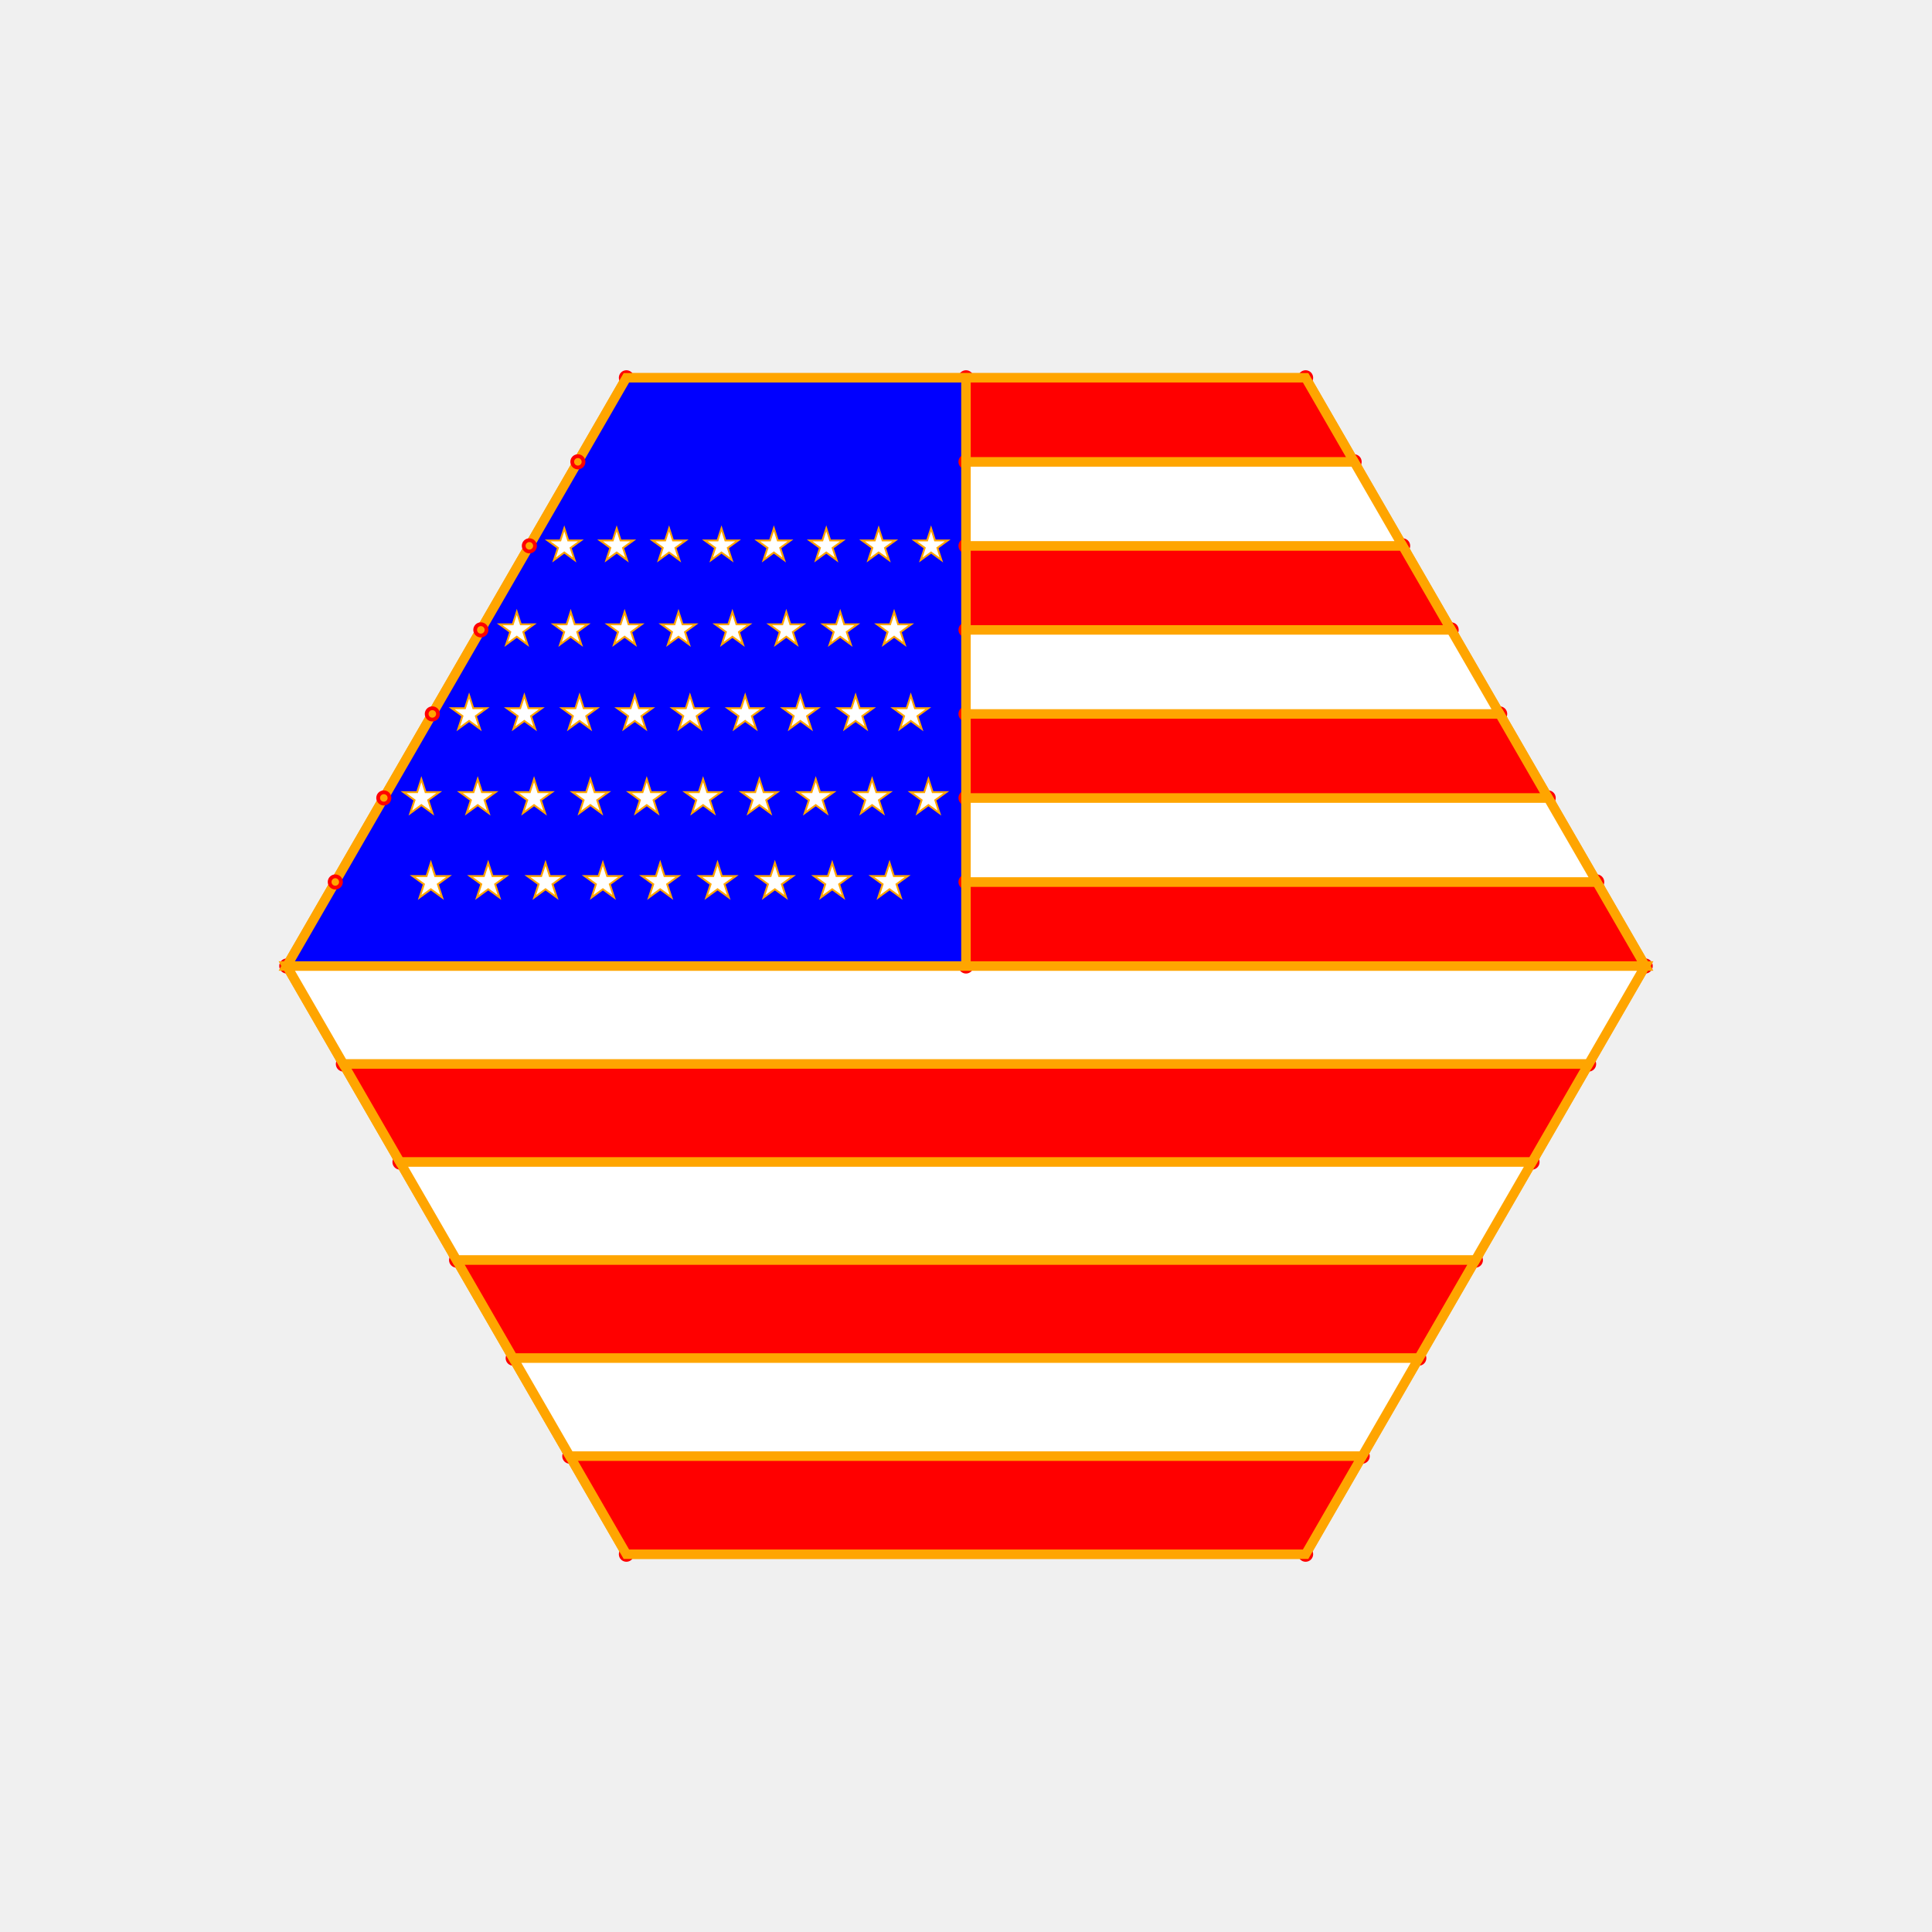
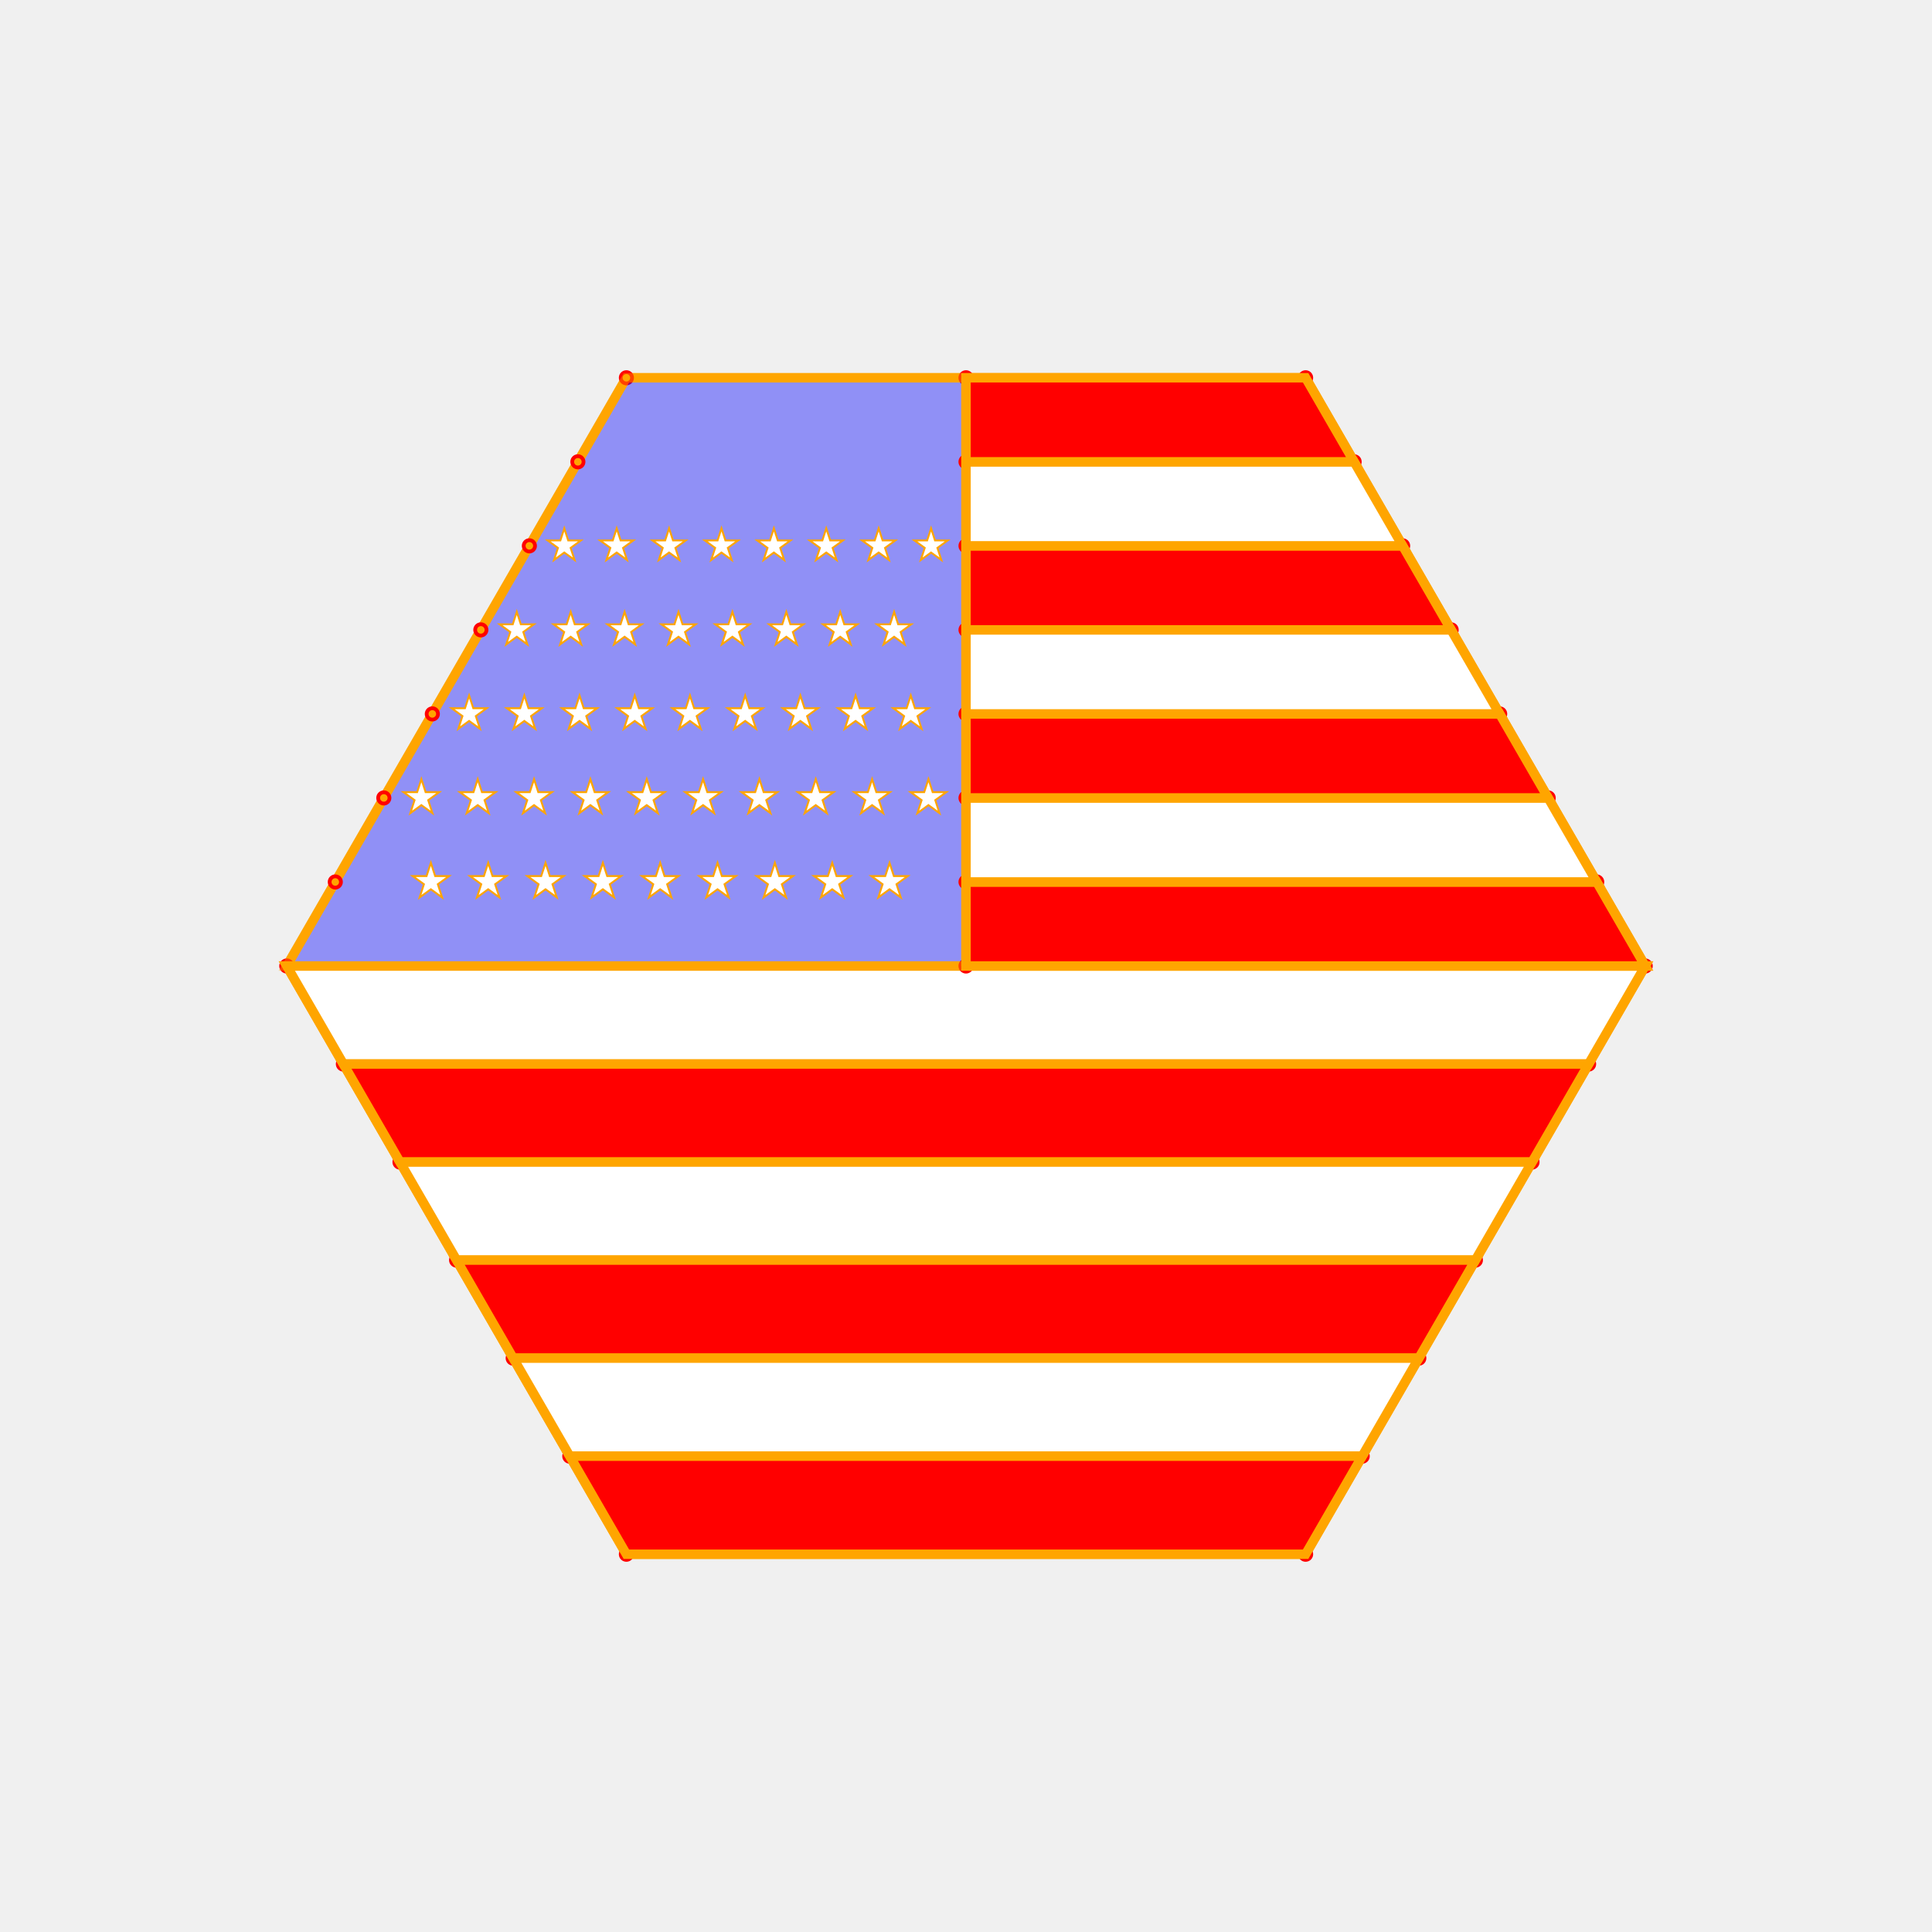
<svg xmlns="http://www.w3.org/2000/svg" width="1024" height="1024" desc="Created by KTab" version="1.2">
-   <path stroke="orange" stroke-width="5" fill="none" d="M 692.0 200.231 L 332.0 200.231 L 152.0 512.0 L 332.0 823.769 L 692.0 823.769 L 872.0 512.0 Z" />
+   <path stroke="orange" stroke-width="5" fill="none" opacity="1.0" d="M 692.0 200.231 L 332.0 200.231 L 152.0 512.0 L 332.0 823.769 L 692.0 823.769 L 872.0 512.0 Z" />
  <circle cx="872.0" cy="512.0" r="3" fill="none" stroke="red" stroke-width="2" />
  <circle cx="152.0" cy="512.0" r="3" fill="none" stroke="red" stroke-width="2" />
  <circle cx="692.0" cy="823.769" r="3" fill="none" stroke="red" stroke-width="2" />
  <circle cx="332.0" cy="823.769" r="3" fill="none" stroke="red" stroke-width="2" />
  <circle cx="722" cy="771.808" r="3" fill="none" stroke="red" stroke-width="2" />
  <circle cx="752" cy="719.846" r="3" fill="none" stroke="red" stroke-width="2" />
  <circle cx="782" cy="667.885" r="3" fill="none" stroke="red" stroke-width="2" />
  <circle cx="812.0" cy="615.923" r="3" fill="none" stroke="red" stroke-width="2" />
  <circle cx="842" cy="563.962" r="3" fill="none" stroke="red" stroke-width="2" />
  <circle cx="302" cy="771.808" r="3" fill="none" stroke="red" stroke-width="2" />
  <circle cx="272" cy="719.846" r="3" fill="none" stroke="red" stroke-width="2" />
  <circle cx="242" cy="667.885" r="3" fill="none" stroke="red" stroke-width="2" />
  <circle cx="212" cy="615.923" r="3" fill="none" stroke="red" stroke-width="2" />
  <circle cx="182" cy="563.962" r="3" fill="none" stroke="red" stroke-width="2" />
-   <path stroke="orange" stroke-width="5" fill="white" d="M 182 563.962 L 842 563.962 L 872.0 512.0 L 152.0 512.0 Z" />
-   <path stroke="orange" stroke-width="5" fill="red" d="M 212 615.923 L 812.0 615.923 L 842 563.962 L 182 563.962 Z" />
-   <path stroke="orange" stroke-width="5" fill="white" d="M 242 667.885 L 782 667.885 L 812.0 615.923 L 212 615.923 Z" />
-   <path stroke="orange" stroke-width="5" fill="red" d="M 272 719.846 L 752 719.846 L 782 667.885 L 242 667.885 Z" />
-   <path stroke="orange" stroke-width="5" fill="white" d="M 302 771.808 L 722 771.808 L 752 719.846 L 272 719.846 Z" />
-   <path stroke="orange" stroke-width="5" fill="red" d="M 332.0 823.769 L 692.0 823.769 L 722 771.808 L 302 771.808 Z" />
+   <path stroke="orange" stroke-width="5" fill="white" opacity="1.0" d="M 182 563.962 L 842 563.962 L 872.0 512.0 L 152.0 512.0 Z" />
+   <path stroke="orange" stroke-width="5" fill="red" opacity="1.0" d="M 212 615.923 L 812.0 615.923 L 842 563.962 L 182 563.962 Z" />
+   <path stroke="orange" stroke-width="5" fill="white" opacity="1.0" d="M 242 667.885 L 782 667.885 L 812.0 615.923 L 212 615.923 Z" />
+   <path stroke="orange" stroke-width="5" fill="red" opacity="1.0" d="M 272 719.846 L 752 719.846 L 782 667.885 L 242 667.885 Z" />
+   <path stroke="orange" stroke-width="5" fill="white" opacity="1.0" d="M 302 771.808 L 722 771.808 L 752 719.846 L 272 719.846 Z" />
+   <path stroke="orange" stroke-width="5" fill="red" opacity="1.0" d="M 332.0 823.769 L 692.0 823.769 L 722 771.808 L 302 771.808 Z" />
  <circle cx="692.0" cy="200.231" r="3" fill="none" stroke="red" stroke-width="2" />
  <circle cx="717.714" cy="244.769" r="3" fill="none" stroke="red" stroke-width="2" />
  <circle cx="743.429" cy="289.308" r="3" fill="none" stroke="red" stroke-width="2" />
  <circle cx="769.143" cy="333.846" r="3" fill="none" stroke="red" stroke-width="2" />
  <circle cx="794.857" cy="378.385" r="3" fill="none" stroke="red" stroke-width="2" />
  <circle cx="820.571" cy="422.923" r="3" fill="none" stroke="red" stroke-width="2" />
  <circle cx="846.286" cy="467.462" r="3" fill="none" stroke="red" stroke-width="2" />
  <circle cx="332.0" cy="200.231" r="3" fill="none" stroke="red" stroke-width="2" />
  <circle cx="512.0" cy="512.0" r="3" fill="none" stroke="red" stroke-width="2" />
  <circle cx="512.0" cy="200.231" r="3" fill="none" stroke="red" stroke-width="2" />
  <path d="M 512.0 512.0 L 512.0 200.231" stroke="orange" stroke-width="5" />
-   <path stroke="orange" stroke-width="5" fill="blue" d="M 512.0 512.0 L 512.0 200.231 L 332.0 200.231 L 152.0 512.0 Z" />
+   <path stroke="orange" stroke-width="5" fill="blue" opacity="0.4" d="M 512.0 512.0 L 512.0 200.231 L 332.0 200.231 L 152.0 512.0 Z" />
  <circle cx="512.0" cy="244.769" r="3" fill="none" stroke="red" stroke-width="2" />
  <circle cx="512.0" cy="289.308" r="3" fill="none" stroke="red" stroke-width="2" />
  <circle cx="512.0" cy="333.846" r="3" fill="none" stroke="red" stroke-width="2" />
  <circle cx="512.0" cy="378.385" r="3" fill="none" stroke="red" stroke-width="2" />
  <circle cx="512" cy="422.923" r="3" fill="none" stroke="red" stroke-width="2" />
  <circle cx="512" cy="467.462" r="3" fill="none" stroke="red" stroke-width="2" />
-   <path stroke="orange" stroke-width="5" fill="red" d="M 872.0 512.0 L 846.286 467.462 L 512 467.462 L 512.0 512.0 Z" />
-   <path stroke="orange" stroke-width="5" fill="white" d="M 846.286 467.462 L 820.571 422.923 L 512 422.923 L 512 467.462 Z" />
-   <path stroke="orange" stroke-width="5" fill="red" d="M 820.571 422.923 L 794.857 378.385 L 512.0 378.385 L 512 422.923 Z" />
-   <path stroke="orange" stroke-width="5" fill="white" d="M 794.857 378.385 L 769.143 333.846 L 512.0 333.846 L 512.0 378.385 Z" />
-   <path stroke="orange" stroke-width="5" fill="red" d="M 769.143 333.846 L 743.429 289.308 L 512.0 289.308 L 512.0 333.846 Z" />
-   <path stroke="orange" stroke-width="5" fill="white" d="M 743.429 289.308 L 717.714 244.769 L 512.0 244.769 L 512.0 289.308 Z" />
-   <path stroke="orange" stroke-width="5" fill="red" d="M 717.714 244.769 L 692.0 200.231 L 512.0 200.231 L 512.0 244.769 Z" />
+   <path stroke="orange" stroke-width="5" fill="red" opacity="1.0" d="M 872.0 512.0 L 846.286 467.462 L 512 467.462 L 512.0 512.0 Z" />
+   <path stroke="orange" stroke-width="5" fill="white" opacity="1.0" d="M 846.286 467.462 L 820.571 422.923 L 512 422.923 L 512 467.462 Z" />
+   <path stroke="orange" stroke-width="5" fill="red" opacity="1.0" d="M 820.571 422.923 L 794.857 378.385 L 512.0 378.385 L 512 422.923 Z" />
+   <path stroke="orange" stroke-width="5" fill="white" opacity="1.0" d="M 794.857 378.385 L 769.143 333.846 L 512.0 333.846 L 512.0 378.385 Z" />
+   <path stroke="orange" stroke-width="5" fill="red" opacity="1.0" d="M 769.143 333.846 L 743.429 289.308 L 512.0 289.308 L 512.0 333.846 Z" />
+   <path stroke="orange" stroke-width="5" fill="white" opacity="1.0" d="M 743.429 289.308 L 717.714 244.769 L 512.0 244.769 L 512.0 289.308 Z" />
+   <path stroke="orange" stroke-width="5" fill="red" opacity="1.0" d="M 717.714 244.769 L 692.0 200.231 L 512.0 200.231 L 512.0 244.769 Z" />
  <circle cx="306.286" cy="244.769" r="3" fill="none" stroke="red" stroke-width="2" />
  <circle cx="280.571" cy="289.308" r="3" fill="none" stroke="red" stroke-width="2" />
  <circle cx="254.857" cy="333.846" r="3" fill="none" stroke="red" stroke-width="2" />
  <circle cx="229.143" cy="378.385" r="3" fill="none" stroke="red" stroke-width="2" />
  <circle cx="203.429" cy="422.923" r="3" fill="none" stroke="red" stroke-width="2" />
  <circle cx="177.714" cy="467.462" r="3" fill="none" stroke="red" stroke-width="2" />
-   <path stroke="orange" stroke-width="1" fill="white" d="M 228.364 457.332 L 226.089 464.331 L 218.73 464.331 L 224.684 468.657 L 222.409 475.657 L 228.364 471.331 L 234.318 475.657 L 232.044 468.657 L 237.998 464.331 L 230.638 464.331 Z" />
-   <path stroke="orange" stroke-width="1" fill="white" d="M 258.753 457.332 L 256.479 464.331 L 249.119 464.331 L 255.073 468.657 L 252.799 475.657 L 258.753 471.331 L 264.707 475.657 L 262.433 468.657 L 268.387 464.331 L 261.028 464.331 Z" />
-   <path stroke="orange" stroke-width="1" fill="white" d="M 289.143 457.332 L 286.869 464.331 L 279.509 464.331 L 285.463 468.657 L 283.189 475.657 L 289.143 471.331 L 295.097 475.657 L 292.823 468.657 L 298.777 464.331 L 291.417 464.331 Z" />
-   <path stroke="orange" stroke-width="1" fill="white" d="M 319.532 457.332 L 317.258 464.331 L 309.898 464.331 L 315.853 468.657 L 313.578 475.657 L 319.532 471.331 L 325.487 475.657 L 323.212 468.657 L 329.167 464.331 L 321.807 464.331 Z" />
-   <path stroke="orange" stroke-width="1" fill="white" d="M 349.922 457.332 L 347.648 464.331 L 340.288 464.331 L 346.242 468.657 L 343.968 475.657 L 349.922 471.331 L 355.876 475.657 L 353.602 468.657 L 359.556 464.331 L 352.196 464.331 Z" />
-   <path stroke="orange" stroke-width="1" fill="white" d="M 380.312 457.332 L 378.037 464.331 L 370.678 464.331 L 376.632 468.657 L 374.358 475.657 L 380.312 471.331 L 386.266 475.657 L 383.992 468.657 L 389.946 464.331 L 382.586 464.331 Z" />
-   <path stroke="orange" stroke-width="1" fill="white" d="M 410.701 457.332 L 408.427 464.331 L 401.067 464.331 L 407.021 468.657 L 404.747 475.657 L 410.701 471.331 L 416.655 475.657 L 414.381 468.657 L 420.335 464.331 L 412.976 464.331 Z" />
-   <path stroke="orange" stroke-width="1" fill="white" d="M 441.091 457.332 L 438.817 464.331 L 431.457 464.331 L 437.411 468.657 L 435.137 475.657 L 441.091 471.331 L 447.045 475.657 L 444.771 468.657 L 450.725 464.331 L 443.365 464.331 Z" />
-   <path stroke="orange" stroke-width="1" fill="white" d="M 471.481 457.332 L 469.206 464.331 L 461.846 464.331 L 467.801 468.657 L 465.526 475.657 L 471.481 471.331 L 477.435 475.657 L 475.16 468.657 L 481.115 464.331 L 473.755 464.331 Z" />
-   <path stroke="orange" stroke-width="1" fill="white" d="M 223.336 412.969 L 221.102 419.847 L 213.87 419.847 L 219.72 424.098 L 217.486 430.976 L 223.336 426.725 L 229.187 430.976 L 226.952 424.098 L 232.803 419.847 L 225.571 419.847 Z" />
-   <path stroke="orange" stroke-width="1" fill="white" d="M 253.198 412.969 L 250.963 419.847 L 243.731 419.847 L 249.582 424.098 L 247.347 430.976 L 253.198 426.725 L 259.049 430.976 L 256.814 424.098 L 262.665 419.847 L 255.433 419.847 Z" />
-   <path stroke="orange" stroke-width="1" fill="white" d="M 283.06 412.969 L 280.825 419.847 L 273.593 419.847 L 279.444 424.098 L 277.209 430.976 L 283.06 426.725 L 288.911 430.976 L 286.676 424.098 L 292.527 419.847 L 285.295 419.847 Z" />
-   <path stroke="orange" stroke-width="1" fill="white" d="M 312.922 412.969 L 310.687 419.847 L 303.455 419.847 L 309.306 424.098 L 307.071 430.976 L 312.922 426.725 L 318.772 430.976 L 316.538 424.098 L 322.388 419.847 L 315.156 419.847 Z" />
-   <path stroke="orange" stroke-width="1" fill="white" d="M 342.783 412.969 L 340.549 419.847 L 333.317 419.847 L 339.167 424.098 L 336.933 430.976 L 342.783 426.725 L 348.634 430.976 L 346.399 424.098 L 352.25 419.847 L 345.018 419.847 Z" />
-   <path stroke="orange" stroke-width="1" fill="white" d="M 372.645 412.969 L 370.41 419.847 L 363.178 419.847 L 369.029 424.098 L 366.794 430.976 L 372.645 426.725 L 378.496 430.976 L 376.261 424.098 L 382.112 419.847 L 374.88 419.847 Z" />
-   <path stroke="orange" stroke-width="1" fill="white" d="M 402.507 412.969 L 400.272 419.847 L 393.04 419.847 L 398.891 424.098 L 396.656 430.976 L 402.507 426.725 L 408.358 430.976 L 406.123 424.098 L 411.974 419.847 L 404.742 419.847 Z" />
-   <path stroke="orange" stroke-width="1" fill="white" d="M 432.369 412.969 L 430.134 419.847 L 422.902 419.847 L 428.753 424.098 L 426.518 430.976 L 432.369 426.725 L 438.219 430.976 L 435.985 424.098 L 441.835 419.847 L 434.603 419.847 Z" />
-   <path stroke="orange" stroke-width="1" fill="white" d="M 462.23 412.969 L 459.996 419.847 L 452.764 419.847 L 458.614 424.098 L 456.38 430.976 L 462.23 426.725 L 468.081 430.976 L 465.846 424.098 L 471.697 419.847 L 464.465 419.847 Z" />
-   <path stroke="orange" stroke-width="1" fill="white" d="M 492.092 412.969 L 489.857 419.847 L 482.625 419.847 L 488.476 424.098 L 486.241 430.976 L 492.092 426.725 L 497.943 430.976 L 495.708 424.098 L 501.559 419.847 L 494.327 419.847 Z" />
-   <path stroke="orange" stroke-width="1" fill="white" d="M 248.65 368.631 L 246.46 375.371 L 239.374 375.371 L 245.107 379.536 L 242.917 386.276 L 248.65 382.11 L 254.383 386.276 L 252.193 379.536 L 257.927 375.371 L 250.84 375.371 Z" />
-   <path stroke="orange" stroke-width="1" fill="white" d="M 277.911 368.631 L 275.721 375.371 L 268.635 375.371 L 274.368 379.536 L 272.178 386.276 L 277.911 382.11 L 283.644 386.276 L 281.455 379.536 L 287.188 375.371 L 280.101 375.371 Z" />
-   <path stroke="orange" stroke-width="1" fill="white" d="M 307.172 368.631 L 304.983 375.371 L 297.896 375.371 L 303.629 379.536 L 301.439 386.276 L 307.172 382.11 L 312.905 386.276 L 310.716 379.536 L 316.449 375.371 L 309.362 375.371 Z" />
-   <path stroke="orange" stroke-width="1" fill="white" d="M 336.433 368.631 L 334.244 375.371 L 327.157 375.371 L 332.89 379.536 L 330.7 386.276 L 336.433 382.11 L 342.167 386.276 L 339.977 379.536 L 345.71 375.371 L 338.623 375.371 Z" />
-   <path stroke="orange" stroke-width="1" fill="white" d="M 365.695 368.631 L 363.505 375.371 L 356.418 375.371 L 362.151 379.536 L 359.962 386.276 L 365.695 382.11 L 371.428 386.276 L 369.238 379.536 L 374.971 375.371 L 367.884 375.371 Z" />
-   <path stroke="orange" stroke-width="1" fill="white" d="M 394.956 368.631 L 392.766 375.371 L 385.679 375.371 L 391.412 379.536 L 389.223 386.276 L 394.956 382.11 L 400.689 386.276 L 398.499 379.536 L 404.232 375.371 L 397.146 375.371 Z" />
-   <path stroke="orange" stroke-width="1" fill="white" d="M 424.217 368.631 L 422.027 375.371 L 414.94 375.371 L 420.674 379.536 L 418.484 386.276 L 424.217 382.11 L 429.95 386.276 L 427.76 379.536 L 433.493 375.371 L 426.407 375.371 Z" />
-   <path stroke="orange" stroke-width="1" fill="white" d="M 453.478 368.631 L 451.288 375.371 L 444.202 375.371 L 449.935 379.536 L 447.745 386.276 L 453.478 382.11 L 459.211 386.276 L 457.021 379.536 L 462.754 375.371 L 455.668 375.371 Z" />
-   <path stroke="orange" stroke-width="1" fill="white" d="M 482.739 368.631 L 480.549 375.371 L 473.463 375.371 L 479.196 379.536 L 477.006 386.276 L 482.739 382.11 L 488.472 386.276 L 486.282 379.536 L 492.015 375.371 L 484.929 375.371 Z" />
-   <path stroke="orange" stroke-width="1" fill="white" d="M 273.905 324.322 L 271.767 330.903 L 264.847 330.903 L 270.445 334.97 L 268.307 341.551 L 273.905 337.484 L 279.503 341.551 L 277.364 334.97 L 282.962 330.903 L 276.043 330.903 Z" />
-   <path stroke="orange" stroke-width="1" fill="white" d="M 302.476 324.322 L 300.338 330.903 L 293.419 330.903 L 299.016 334.97 L 296.878 341.551 L 302.476 337.484 L 308.074 341.551 L 305.936 334.97 L 311.534 330.903 L 304.614 330.903 Z" />
-   <path stroke="orange" stroke-width="1" fill="white" d="M 331.048 324.322 L 328.909 330.903 L 321.99 330.903 L 327.588 334.97 L 325.45 341.551 L 331.048 337.484 L 336.646 341.551 L 334.507 334.97 L 340.105 330.903 L 333.186 330.903 Z" />
-   <path stroke="orange" stroke-width="1" fill="white" d="M 359.619 324.322 L 357.481 330.903 L 350.561 330.903 L 356.159 334.97 L 354.021 341.551 L 359.619 337.484 L 365.217 341.551 L 363.079 334.97 L 368.677 330.903 L 361.757 330.903 Z" />
-   <path stroke="orange" stroke-width="1" fill="white" d="M 388.19 324.322 L 386.052 330.903 L 379.133 330.903 L 384.731 334.97 L 382.593 341.551 L 388.19 337.484 L 393.788 341.551 L 391.65 334.97 L 397.248 330.903 L 390.329 330.903 Z" />
-   <path stroke="orange" stroke-width="1" fill="white" d="M 416.762 324.322 L 414.624 330.903 L 407.704 330.903 L 413.302 334.97 L 411.164 341.551 L 416.762 337.484 L 422.36 341.551 L 420.222 334.97 L 425.82 330.903 L 418.9 330.903 Z" />
-   <path stroke="orange" stroke-width="1" fill="white" d="M 445.333 324.322 L 443.195 330.903 L 436.276 330.903 L 441.874 334.97 L 439.735 341.551 L 445.333 337.484 L 450.931 341.551 L 448.793 334.97 L 454.391 330.903 L 447.472 330.903 Z" />
-   <path stroke="orange" stroke-width="1" fill="white" d="M 473.905 324.322 L 471.767 330.903 L 464.847 330.903 L 470.445 334.97 L 468.307 341.551 L 473.905 337.484 L 479.503 341.551 L 477.364 334.97 L 482.962 330.903 L 476.043 330.903 Z" />
-   <path stroke="orange" stroke-width="1" fill="white" d="M 299.086 280.051 L 297.007 286.447 L 290.282 286.447 L 295.723 290.4 L 293.645 296.797 L 299.086 292.844 L 304.527 296.797 L 302.449 290.4 L 307.89 286.447 L 301.164 286.447 Z" />
-   <path stroke="orange" stroke-width="1" fill="white" d="M 326.857 280.051 L 324.779 286.447 L 318.053 286.447 L 323.494 290.4 L 321.416 296.797 L 326.857 292.844 L 332.298 296.797 L 330.22 290.4 L 335.661 286.447 L 328.936 286.447 Z" />
-   <path stroke="orange" stroke-width="1" fill="white" d="M 354.629 280.051 L 352.55 286.447 L 345.825 286.447 L 351.266 290.4 L 349.187 296.797 L 354.629 292.844 L 360.07 296.797 L 357.991 290.4 L 363.433 286.447 L 356.707 286.447 Z" />
-   <path stroke="orange" stroke-width="1" fill="white" d="M 382.4 280.051 L 380.322 286.447 L 373.596 286.447 L 379.037 290.4 L 376.959 296.797 L 382.4 292.844 L 387.841 296.797 L 385.763 290.4 L 391.204 286.447 L 384.478 286.447 Z" />
-   <path stroke="orange" stroke-width="1" fill="white" d="M 410.171 280.051 L 408.093 286.447 L 401.367 286.447 L 406.809 290.4 L 404.73 296.797 L 410.171 292.844 L 415.613 296.797 L 413.534 290.4 L 418.975 286.447 L 412.25 286.447 Z" />
-   <path stroke="orange" stroke-width="1" fill="white" d="M 437.943 280.051 L 435.864 286.447 L 429.139 286.447 L 434.58 290.4 L 432.502 296.797 L 437.943 292.844 L 443.384 296.797 L 441.306 290.4 L 446.747 286.447 L 440.021 286.447 Z" />
-   <path stroke="orange" stroke-width="1" fill="white" d="M 465.714 280.051 L 463.636 286.447 L 456.91 286.447 L 462.351 290.4 L 460.273 296.797 L 465.714 292.844 L 471.155 296.797 L 469.077 290.4 L 474.518 286.447 L 467.793 286.447 Z" />
-   <path stroke="orange" stroke-width="1" fill="white" d="M 493.486 280.051 L 491.407 286.447 L 484.682 286.447 L 490.123 290.4 L 488.045 296.797 L 493.486 292.844 L 498.927 296.797 L 496.849 290.4 L 502.29 286.447 L 495.564 286.447 Z" />
+   <path stroke="orange" stroke-width="1" fill="white" opacity="1.0" d="M 228.364 457.332 L 226.089 464.331 L 218.73 464.331 L 224.684 468.657 L 222.409 475.657 L 228.364 471.331 L 234.318 475.657 L 232.044 468.657 L 237.998 464.331 L 230.638 464.331 Z" />
+   <path stroke="orange" stroke-width="1" fill="white" opacity="1.0" d="M 258.753 457.332 L 256.479 464.331 L 249.119 464.331 L 255.073 468.657 L 252.799 475.657 L 258.753 471.331 L 264.707 475.657 L 262.433 468.657 L 268.387 464.331 L 261.028 464.331 Z" />
+   <path stroke="orange" stroke-width="1" fill="white" opacity="1.0" d="M 289.143 457.332 L 286.869 464.331 L 279.509 464.331 L 285.463 468.657 L 283.189 475.657 L 289.143 471.331 L 295.097 475.657 L 292.823 468.657 L 298.777 464.331 L 291.417 464.331 Z" />
+   <path stroke="orange" stroke-width="1" fill="white" opacity="1.0" d="M 319.532 457.332 L 317.258 464.331 L 309.898 464.331 L 315.853 468.657 L 313.578 475.657 L 319.532 471.331 L 325.487 475.657 L 323.212 468.657 L 329.167 464.331 L 321.807 464.331 Z" />
+   <path stroke="orange" stroke-width="1" fill="white" opacity="1.0" d="M 349.922 457.332 L 347.648 464.331 L 340.288 464.331 L 346.242 468.657 L 343.968 475.657 L 349.922 471.331 L 355.876 475.657 L 353.602 468.657 L 359.556 464.331 L 352.196 464.331 Z" />
+   <path stroke="orange" stroke-width="1" fill="white" opacity="1.0" d="M 380.312 457.332 L 378.037 464.331 L 370.678 464.331 L 376.632 468.657 L 374.358 475.657 L 380.312 471.331 L 386.266 475.657 L 383.992 468.657 L 389.946 464.331 L 382.586 464.331 Z" />
+   <path stroke="orange" stroke-width="1" fill="white" opacity="1.0" d="M 410.701 457.332 L 408.427 464.331 L 401.067 464.331 L 407.021 468.657 L 404.747 475.657 L 410.701 471.331 L 416.655 475.657 L 414.381 468.657 L 420.335 464.331 L 412.976 464.331 Z" />
+   <path stroke="orange" stroke-width="1" fill="white" opacity="1.0" d="M 441.091 457.332 L 438.817 464.331 L 431.457 464.331 L 437.411 468.657 L 435.137 475.657 L 441.091 471.331 L 447.045 475.657 L 444.771 468.657 L 450.725 464.331 L 443.365 464.331 Z" />
+   <path stroke="orange" stroke-width="1" fill="white" opacity="1.0" d="M 471.481 457.332 L 469.206 464.331 L 461.846 464.331 L 467.801 468.657 L 465.526 475.657 L 471.481 471.331 L 477.435 475.657 L 475.16 468.657 L 481.115 464.331 L 473.755 464.331 Z" />
+   <path stroke="orange" stroke-width="1" fill="white" opacity="1.0" d="M 223.336 412.969 L 221.102 419.847 L 213.87 419.847 L 219.72 424.098 L 217.486 430.976 L 223.336 426.725 L 229.187 430.976 L 226.952 424.098 L 232.803 419.847 L 225.571 419.847 Z" />
+   <path stroke="orange" stroke-width="1" fill="white" opacity="1.0" d="M 253.198 412.969 L 250.963 419.847 L 243.731 419.847 L 249.582 424.098 L 247.347 430.976 L 253.198 426.725 L 259.049 430.976 L 256.814 424.098 L 262.665 419.847 L 255.433 419.847 Z" />
+   <path stroke="orange" stroke-width="1" fill="white" opacity="1.0" d="M 283.06 412.969 L 280.825 419.847 L 273.593 419.847 L 279.444 424.098 L 277.209 430.976 L 283.06 426.725 L 288.911 430.976 L 286.676 424.098 L 292.527 419.847 L 285.295 419.847 Z" />
+   <path stroke="orange" stroke-width="1" fill="white" opacity="1.0" d="M 312.922 412.969 L 310.687 419.847 L 303.455 419.847 L 309.306 424.098 L 307.071 430.976 L 312.922 426.725 L 318.772 430.976 L 316.538 424.098 L 322.388 419.847 L 315.156 419.847 Z" />
+   <path stroke="orange" stroke-width="1" fill="white" opacity="1.0" d="M 342.783 412.969 L 340.549 419.847 L 333.317 419.847 L 339.167 424.098 L 336.933 430.976 L 342.783 426.725 L 348.634 430.976 L 346.399 424.098 L 352.25 419.847 L 345.018 419.847 Z" />
+   <path stroke="orange" stroke-width="1" fill="white" opacity="1.0" d="M 372.645 412.969 L 370.41 419.847 L 363.178 419.847 L 369.029 424.098 L 366.794 430.976 L 372.645 426.725 L 378.496 430.976 L 376.261 424.098 L 382.112 419.847 L 374.88 419.847 Z" />
+   <path stroke="orange" stroke-width="1" fill="white" opacity="1.0" d="M 402.507 412.969 L 400.272 419.847 L 393.04 419.847 L 398.891 424.098 L 396.656 430.976 L 402.507 426.725 L 408.358 430.976 L 406.123 424.098 L 411.974 419.847 L 404.742 419.847 Z" />
+   <path stroke="orange" stroke-width="1" fill="white" opacity="1.0" d="M 432.369 412.969 L 430.134 419.847 L 422.902 419.847 L 428.753 424.098 L 426.518 430.976 L 432.369 426.725 L 438.219 430.976 L 435.985 424.098 L 441.835 419.847 L 434.603 419.847 Z" />
+   <path stroke="orange" stroke-width="1" fill="white" opacity="1.0" d="M 462.23 412.969 L 459.996 419.847 L 452.764 419.847 L 458.614 424.098 L 456.38 430.976 L 462.23 426.725 L 468.081 430.976 L 465.846 424.098 L 471.697 419.847 L 464.465 419.847 Z" />
+   <path stroke="orange" stroke-width="1" fill="white" opacity="1.0" d="M 492.092 412.969 L 489.857 419.847 L 482.625 419.847 L 488.476 424.098 L 486.241 430.976 L 492.092 426.725 L 497.943 430.976 L 495.708 424.098 L 501.559 419.847 L 494.327 419.847 Z" />
+   <path stroke="orange" stroke-width="1" fill="white" opacity="1.0" d="M 248.65 368.631 L 246.46 375.371 L 239.374 375.371 L 245.107 379.536 L 242.917 386.276 L 248.65 382.11 L 254.383 386.276 L 252.193 379.536 L 257.927 375.371 L 250.84 375.371 Z" />
+   <path stroke="orange" stroke-width="1" fill="white" opacity="1.0" d="M 277.911 368.631 L 275.721 375.371 L 268.635 375.371 L 274.368 379.536 L 272.178 386.276 L 277.911 382.11 L 283.644 386.276 L 281.455 379.536 L 287.188 375.371 L 280.101 375.371 Z" />
+   <path stroke="orange" stroke-width="1" fill="white" opacity="1.0" d="M 307.172 368.631 L 304.983 375.371 L 297.896 375.371 L 303.629 379.536 L 301.439 386.276 L 307.172 382.11 L 312.905 386.276 L 310.716 379.536 L 316.449 375.371 L 309.362 375.371 Z" />
+   <path stroke="orange" stroke-width="1" fill="white" opacity="1.0" d="M 336.433 368.631 L 334.244 375.371 L 327.157 375.371 L 332.89 379.536 L 330.7 386.276 L 336.433 382.11 L 342.167 386.276 L 339.977 379.536 L 345.71 375.371 L 338.623 375.371 Z" />
+   <path stroke="orange" stroke-width="1" fill="white" opacity="1.0" d="M 365.695 368.631 L 363.505 375.371 L 356.418 375.371 L 362.151 379.536 L 359.962 386.276 L 365.695 382.11 L 371.428 386.276 L 369.238 379.536 L 374.971 375.371 L 367.884 375.371 Z" />
+   <path stroke="orange" stroke-width="1" fill="white" opacity="1.0" d="M 394.956 368.631 L 392.766 375.371 L 385.679 375.371 L 391.412 379.536 L 389.223 386.276 L 394.956 382.11 L 400.689 386.276 L 398.499 379.536 L 404.232 375.371 L 397.146 375.371 Z" />
+   <path stroke="orange" stroke-width="1" fill="white" opacity="1.0" d="M 424.217 368.631 L 422.027 375.371 L 414.94 375.371 L 420.674 379.536 L 418.484 386.276 L 424.217 382.11 L 429.95 386.276 L 427.76 379.536 L 433.493 375.371 L 426.407 375.371 Z" />
+   <path stroke="orange" stroke-width="1" fill="white" opacity="1.0" d="M 453.478 368.631 L 451.288 375.371 L 444.202 375.371 L 449.935 379.536 L 447.745 386.276 L 453.478 382.11 L 459.211 386.276 L 457.021 379.536 L 462.754 375.371 L 455.668 375.371 Z" />
+   <path stroke="orange" stroke-width="1" fill="white" opacity="1.0" d="M 482.739 368.631 L 480.549 375.371 L 473.463 375.371 L 479.196 379.536 L 477.006 386.276 L 482.739 382.11 L 488.472 386.276 L 486.282 379.536 L 492.015 375.371 L 484.929 375.371 Z" />
+   <path stroke="orange" stroke-width="1" fill="white" opacity="1.0" d="M 273.905 324.322 L 271.767 330.903 L 264.847 330.903 L 270.445 334.97 L 268.307 341.551 L 273.905 337.484 L 279.503 341.551 L 277.364 334.97 L 282.962 330.903 L 276.043 330.903 Z" />
+   <path stroke="orange" stroke-width="1" fill="white" opacity="1.0" d="M 302.476 324.322 L 300.338 330.903 L 293.419 330.903 L 299.016 334.97 L 296.878 341.551 L 302.476 337.484 L 308.074 341.551 L 305.936 334.97 L 311.534 330.903 L 304.614 330.903 Z" />
+   <path stroke="orange" stroke-width="1" fill="white" opacity="1.0" d="M 331.048 324.322 L 328.909 330.903 L 321.99 330.903 L 327.588 334.97 L 325.45 341.551 L 331.048 337.484 L 336.646 341.551 L 334.507 334.97 L 340.105 330.903 L 333.186 330.903 Z" />
+   <path stroke="orange" stroke-width="1" fill="white" opacity="1.0" d="M 359.619 324.322 L 357.481 330.903 L 350.561 330.903 L 356.159 334.97 L 354.021 341.551 L 359.619 337.484 L 365.217 341.551 L 363.079 334.97 L 368.677 330.903 L 361.757 330.903 Z" />
+   <path stroke="orange" stroke-width="1" fill="white" opacity="1.0" d="M 388.19 324.322 L 386.052 330.903 L 379.133 330.903 L 384.731 334.97 L 382.593 341.551 L 388.19 337.484 L 393.788 341.551 L 391.65 334.97 L 397.248 330.903 L 390.329 330.903 Z" />
+   <path stroke="orange" stroke-width="1" fill="white" opacity="1.0" d="M 416.762 324.322 L 414.624 330.903 L 407.704 330.903 L 413.302 334.97 L 411.164 341.551 L 416.762 337.484 L 422.36 341.551 L 420.222 334.97 L 425.82 330.903 L 418.9 330.903 Z" />
+   <path stroke="orange" stroke-width="1" fill="white" opacity="1.0" d="M 445.333 324.322 L 443.195 330.903 L 436.276 330.903 L 441.874 334.97 L 439.735 341.551 L 445.333 337.484 L 450.931 341.551 L 448.793 334.97 L 454.391 330.903 L 447.472 330.903 Z" />
+   <path stroke="orange" stroke-width="1" fill="white" opacity="1.0" d="M 473.905 324.322 L 471.767 330.903 L 464.847 330.903 L 470.445 334.97 L 468.307 341.551 L 473.905 337.484 L 479.503 341.551 L 477.364 334.97 L 482.962 330.903 L 476.043 330.903 Z" />
+   <path stroke="orange" stroke-width="1" fill="white" opacity="1.0" d="M 299.086 280.051 L 297.007 286.447 L 290.282 286.447 L 295.723 290.4 L 293.645 296.797 L 299.086 292.844 L 304.527 296.797 L 302.449 290.4 L 307.89 286.447 L 301.164 286.447 Z" />
+   <path stroke="orange" stroke-width="1" fill="white" opacity="1.0" d="M 326.857 280.051 L 324.779 286.447 L 318.053 286.447 L 323.494 290.4 L 321.416 296.797 L 326.857 292.844 L 332.298 296.797 L 330.22 290.4 L 335.661 286.447 L 328.936 286.447 Z" />
+   <path stroke="orange" stroke-width="1" fill="white" opacity="1.0" d="M 354.629 280.051 L 352.55 286.447 L 345.825 286.447 L 351.266 290.4 L 349.187 296.797 L 354.629 292.844 L 360.07 296.797 L 357.991 290.4 L 363.433 286.447 L 356.707 286.447 Z" />
+   <path stroke="orange" stroke-width="1" fill="white" opacity="1.0" d="M 382.4 280.051 L 380.322 286.447 L 373.596 286.447 L 379.037 290.4 L 376.959 296.797 L 382.4 292.844 L 387.841 296.797 L 385.763 290.4 L 391.204 286.447 L 384.478 286.447 Z" />
+   <path stroke="orange" stroke-width="1" fill="white" opacity="1.0" d="M 410.171 280.051 L 408.093 286.447 L 401.367 286.447 L 406.809 290.4 L 404.73 296.797 L 410.171 292.844 L 415.613 296.797 L 413.534 290.4 L 418.975 286.447 L 412.25 286.447 Z" />
+   <path stroke="orange" stroke-width="1" fill="white" opacity="1.0" d="M 437.943 280.051 L 435.864 286.447 L 429.139 286.447 L 434.58 290.4 L 432.502 296.797 L 437.943 292.844 L 443.384 296.797 L 441.306 290.4 L 446.747 286.447 L 440.021 286.447 Z" />
+   <path stroke="orange" stroke-width="1" fill="white" opacity="1.0" d="M 465.714 280.051 L 463.636 286.447 L 456.91 286.447 L 462.351 290.4 L 460.273 296.797 L 465.714 292.844 L 471.155 296.797 L 469.077 290.4 L 474.518 286.447 L 467.793 286.447 Z" />
+   <path stroke="orange" stroke-width="1" fill="white" opacity="1.0" d="M 493.486 280.051 L 491.407 286.447 L 484.682 286.447 L 490.123 290.4 L 488.045 296.797 L 493.486 292.844 L 498.927 296.797 L 496.849 290.4 L 502.29 286.447 L 495.564 286.447 Z" />
</svg>
